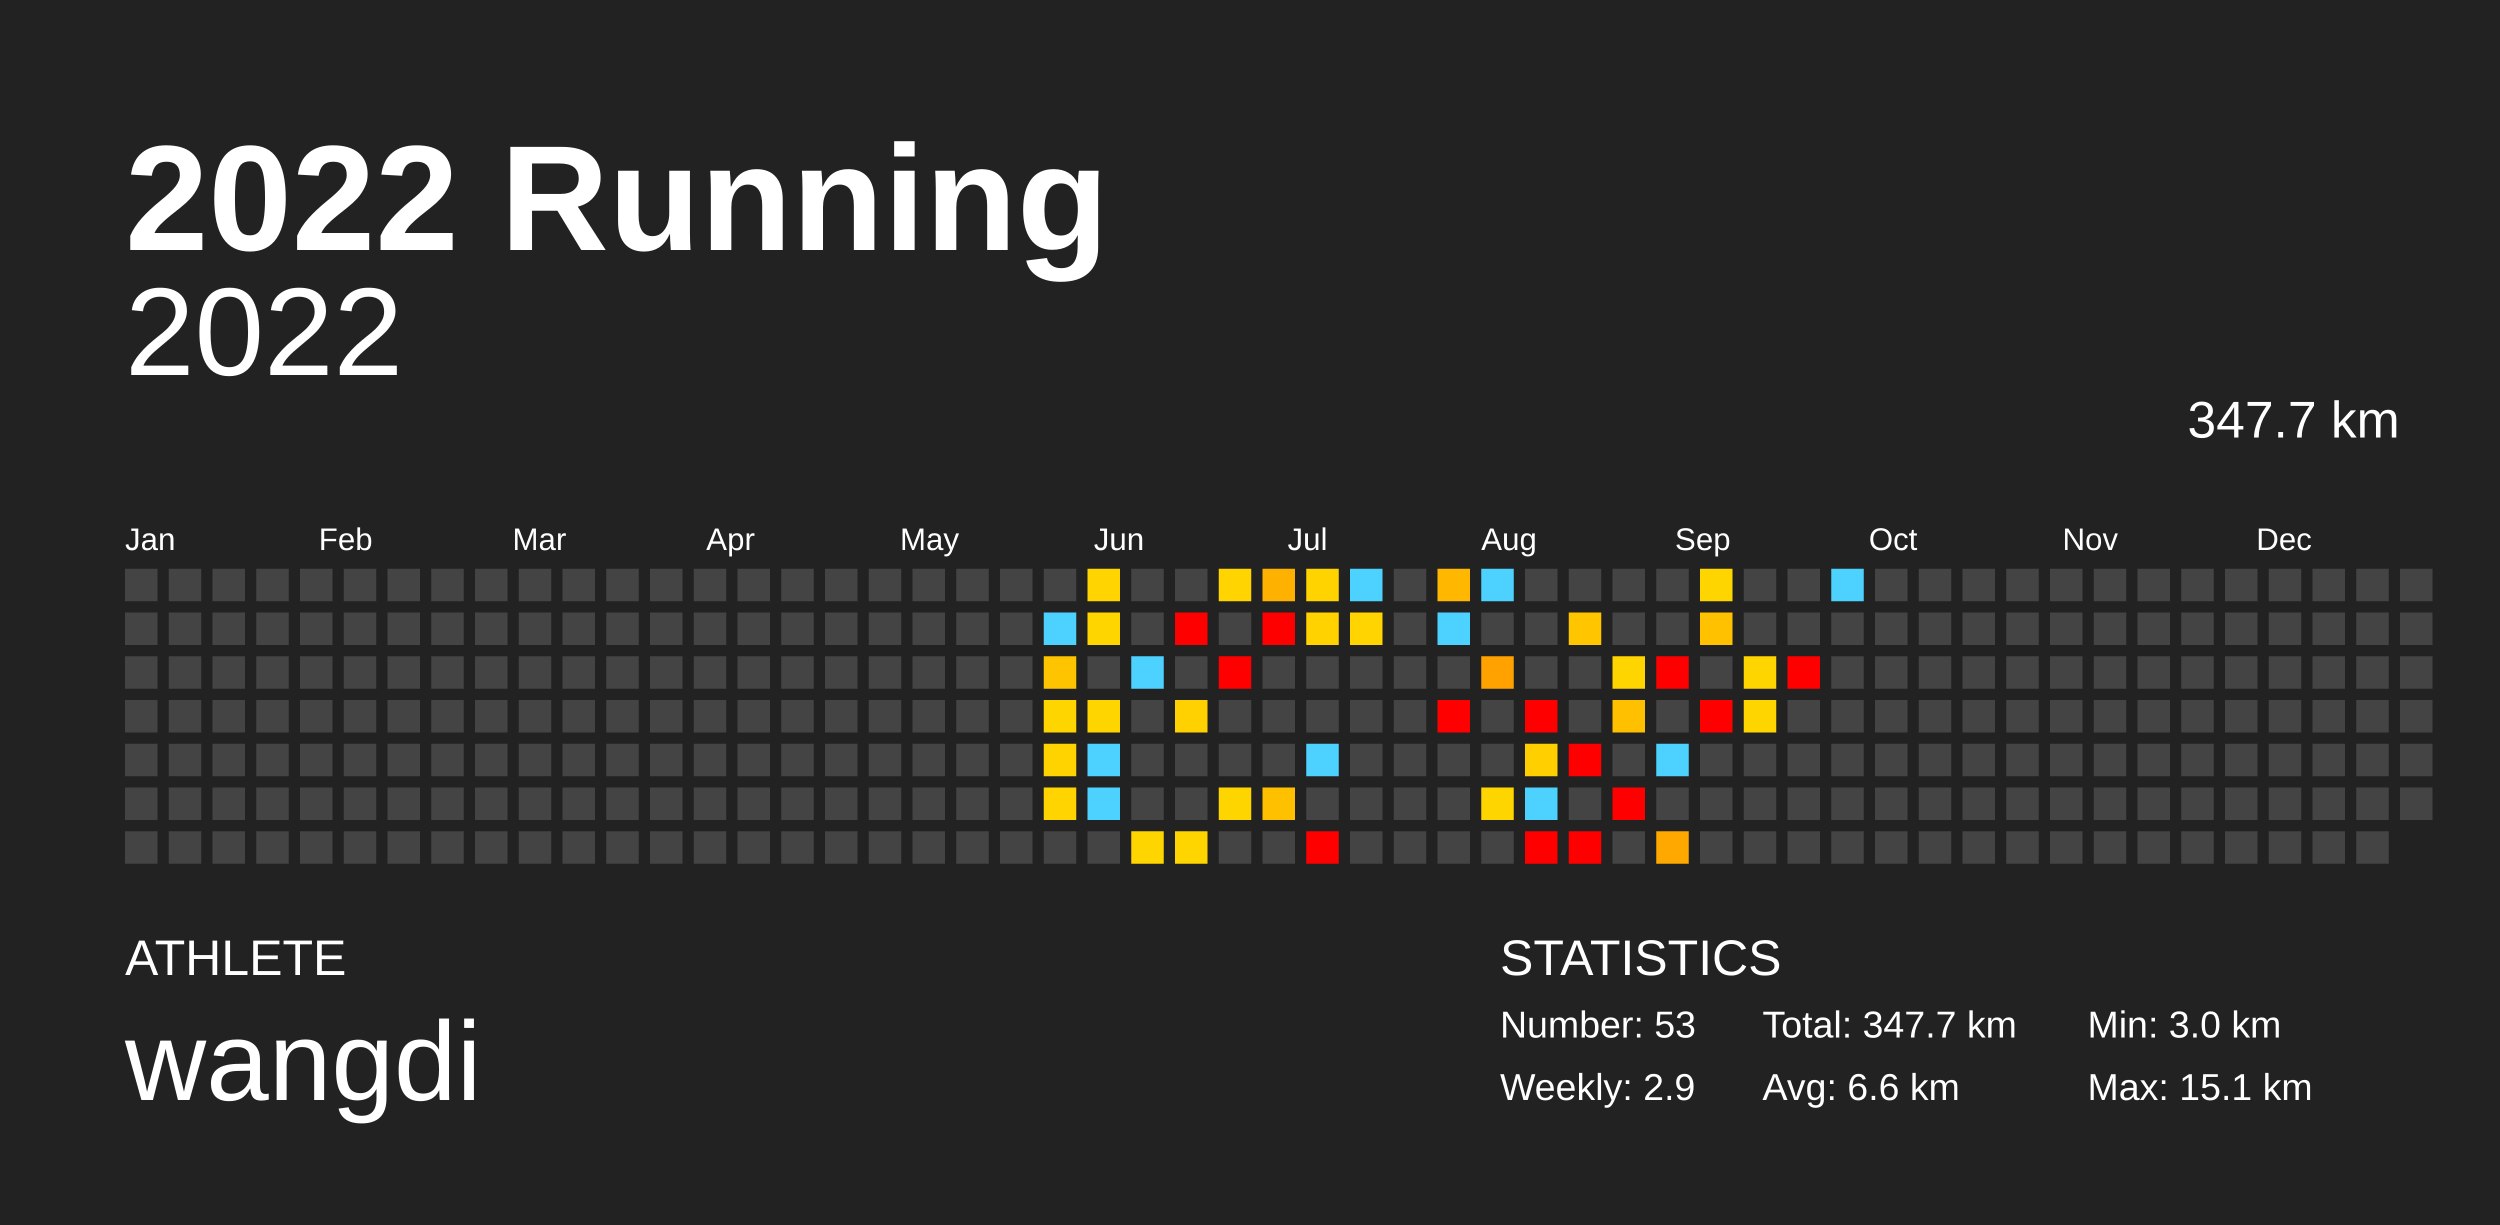
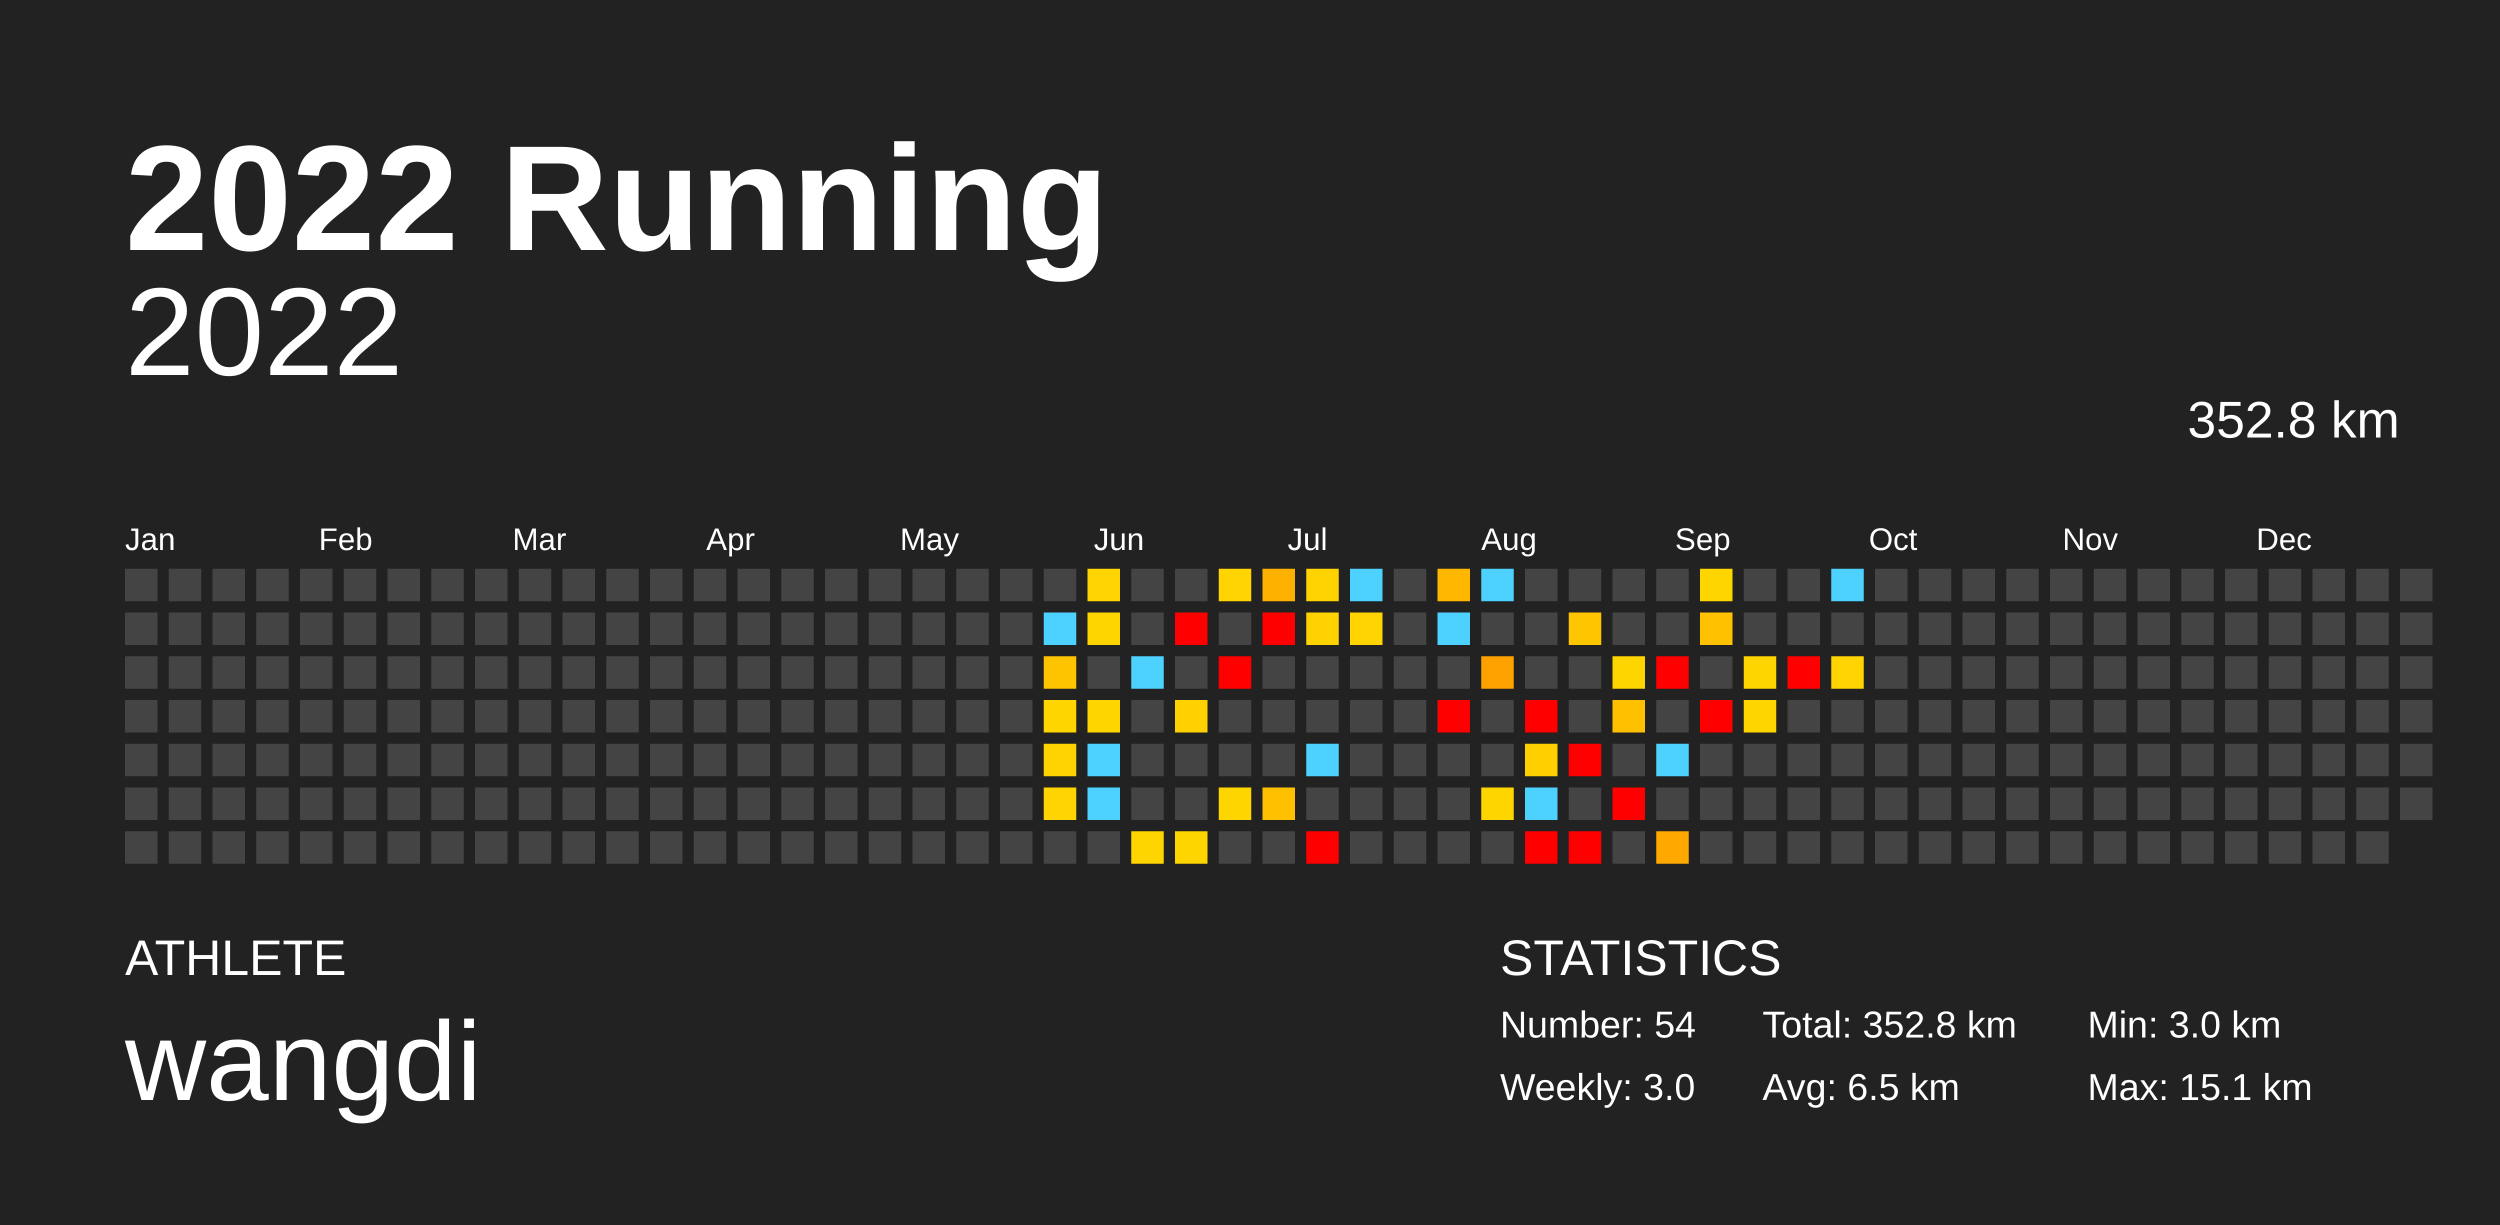
<svg xmlns="http://www.w3.org/2000/svg" baseProfile="full" height="98mm" version="1.1" viewBox="0,0,200,98" width="200mm">
  <defs />
  <rect fill="#222222" height="98" width="200" x="0" y="0" />
  <text fill="#FFFFFF" style="font-size:12px; font-family:Arial; font-weight:bold;" x="10" y="20">2022 Running</text>
  <text fill="#FFFFFF" style="font-size:4px; font-family:Arial" x="10" y="78">ATHLETE</text>
  <text fill="#FFFFFF" style="font-size:9px; font-family:Arial" x="10" y="88">wangdi</text>
  <text fill="#FFFFFF" style="font-size:4px; font-family:Arial" x="120" y="78">STATISTICS</text>
-   <text fill="#FFFFFF" style="font-size:3px; font-family:Arial" x="120" y="83">Number: 53</text>
-   <text fill="#FFFFFF" style="font-size:3px; font-family:Arial" x="120" y="88">Weekly: 2.9</text>
-   <text fill="#FFFFFF" style="font-size:3px; font-family:Arial" x="141" y="83">Total: 347.7 km</text>
-   <text fill="#FFFFFF" style="font-size:3px; font-family:Arial" x="141" y="88">Avg: 6.6 km</text>
+   <text fill="#FFFFFF" style="font-size:3px; font-family:Arial" x="120" y="83">Number: 54</text>
+   <text fill="#FFFFFF" style="font-size:3px; font-family:Arial" x="120" y="88">Weekly: 3.0</text>
+   <text fill="#FFFFFF" style="font-size:3px; font-family:Arial" x="141" y="83">Total: 352.8 km</text>
+   <text fill="#FFFFFF" style="font-size:3px; font-family:Arial" x="141" y="88">Avg: 6.5 km</text>
  <text fill="#FFFFFF" style="font-size:3px; font-family:Arial" x="167" y="83">Min: 3.0 km</text>
  <text fill="#FFFFFF" style="font-size:3px; font-family:Arial" x="167" y="88">Max: 15.1 km</text>
  <text alignment-baseline="hanging" fill="#FFFFFF" style="font-size:10.0px; font-family:Arial;" x="10" y="30">2022</text>
-   <text alignment-baseline="hanging" fill="#FFFFFF" style="font-size:4.125px; font-family:Arial;" x="175" y="35">347.7 km</text>
+   <text alignment-baseline="hanging" fill="#FFFFFF" style="font-size:4.125px; font-family:Arial;" x="175" y="35">352.8 km</text>
  <text fill="#FFFFFF" style="font-size:2.5px; font-family:Arial" x="10.0" y="44">Jan</text>
  <text fill="#FFFFFF" style="font-size:2.5px; font-family:Arial" x="25.5" y="44">Feb</text>
  <text fill="#FFFFFF" style="font-size:2.5px; font-family:Arial" x="41.0" y="44">Mar</text>
  <text fill="#FFFFFF" style="font-size:2.5px; font-family:Arial" x="56.5" y="44">Apr</text>
  <text fill="#FFFFFF" style="font-size:2.5px; font-family:Arial" x="72.0" y="44">May</text>
  <text fill="#FFFFFF" style="font-size:2.5px; font-family:Arial" x="87.5" y="44">Jun</text>
  <text fill="#FFFFFF" style="font-size:2.5px; font-family:Arial" x="103.0" y="44">Jul</text>
  <text fill="#FFFFFF" style="font-size:2.5px; font-family:Arial" x="118.5" y="44">Aug</text>
  <text fill="#FFFFFF" style="font-size:2.5px; font-family:Arial" x="134.0" y="44">Sep</text>
  <text fill="#FFFFFF" style="font-size:2.5px; font-family:Arial" x="149.5" y="44">Oct</text>
  <text fill="#FFFFFF" style="font-size:2.5px; font-family:Arial" x="165.0" y="44">Nov</text>
  <text fill="#FFFFFF" style="font-size:2.5px; font-family:Arial" x="180.5" y="44">Dec</text>
  <rect fill="#444444" height="2.6" width="2.6" x="10.0" y="45.5" />
  <rect fill="#444444" height="2.6" width="2.6" x="10.0" y="49.0" />
  <rect fill="#444444" height="2.6" width="2.6" x="10.0" y="52.5" />
  <rect fill="#444444" height="2.6" width="2.6" x="10.0" y="56.0" />
  <rect fill="#444444" height="2.6" width="2.6" x="10.0" y="59.5" />
  <rect fill="#444444" height="2.6" width="2.6" x="10.0" y="63.0" />
  <rect fill="#444444" height="2.6" width="2.6" x="10.0" y="66.5" />
  <rect fill="#444444" height="2.6" width="2.6" x="13.5" y="45.5" />
  <rect fill="#444444" height="2.6" width="2.6" x="13.5" y="49.0" />
  <rect fill="#444444" height="2.6" width="2.6" x="13.5" y="52.5" />
  <rect fill="#444444" height="2.6" width="2.6" x="13.5" y="56.0" />
  <rect fill="#444444" height="2.6" width="2.6" x="13.5" y="59.5" />
  <rect fill="#444444" height="2.6" width="2.6" x="13.5" y="63.0" />
  <rect fill="#444444" height="2.6" width="2.6" x="13.5" y="66.5" />
  <rect fill="#444444" height="2.6" width="2.6" x="17.0" y="45.5" />
  <rect fill="#444444" height="2.6" width="2.6" x="17.0" y="49.0" />
  <rect fill="#444444" height="2.6" width="2.6" x="17.0" y="52.5" />
  <rect fill="#444444" height="2.6" width="2.6" x="17.0" y="56.0" />
  <rect fill="#444444" height="2.6" width="2.6" x="17.0" y="59.5" />
  <rect fill="#444444" height="2.6" width="2.6" x="17.0" y="63.0" />
  <rect fill="#444444" height="2.6" width="2.6" x="17.0" y="66.5" />
  <rect fill="#444444" height="2.6" width="2.6" x="20.5" y="45.5" />
  <rect fill="#444444" height="2.6" width="2.6" x="20.5" y="49.0" />
  <rect fill="#444444" height="2.6" width="2.6" x="20.5" y="52.5" />
  <rect fill="#444444" height="2.6" width="2.6" x="20.5" y="56.0" />
  <rect fill="#444444" height="2.6" width="2.6" x="20.5" y="59.5" />
  <rect fill="#444444" height="2.6" width="2.6" x="20.5" y="63.0" />
  <rect fill="#444444" height="2.6" width="2.6" x="20.5" y="66.5" />
  <rect fill="#444444" height="2.6" width="2.6" x="24.0" y="45.5" />
  <rect fill="#444444" height="2.6" width="2.6" x="24.0" y="49.0" />
  <rect fill="#444444" height="2.6" width="2.6" x="24.0" y="52.5" />
  <rect fill="#444444" height="2.6" width="2.6" x="24.0" y="56.0" />
  <rect fill="#444444" height="2.6" width="2.6" x="24.0" y="59.5" />
  <rect fill="#444444" height="2.6" width="2.6" x="24.0" y="63.0" />
  <rect fill="#444444" height="2.6" width="2.6" x="24.0" y="66.5" />
  <rect fill="#444444" height="2.6" width="2.6" x="27.5" y="45.5" />
  <rect fill="#444444" height="2.6" width="2.6" x="27.5" y="49.0" />
  <rect fill="#444444" height="2.6" width="2.6" x="27.5" y="52.5" />
  <rect fill="#444444" height="2.6" width="2.6" x="27.5" y="56.0" />
  <rect fill="#444444" height="2.6" width="2.6" x="27.5" y="59.5" />
  <rect fill="#444444" height="2.6" width="2.6" x="27.5" y="63.0" />
  <rect fill="#444444" height="2.6" width="2.6" x="27.5" y="66.5" />
  <rect fill="#444444" height="2.6" width="2.6" x="31.0" y="45.5" />
  <rect fill="#444444" height="2.6" width="2.6" x="31.0" y="49.0" />
  <rect fill="#444444" height="2.6" width="2.6" x="31.0" y="52.5" />
  <rect fill="#444444" height="2.6" width="2.6" x="31.0" y="56.0" />
  <rect fill="#444444" height="2.6" width="2.6" x="31.0" y="59.5" />
  <rect fill="#444444" height="2.6" width="2.6" x="31.0" y="63.0" />
  <rect fill="#444444" height="2.6" width="2.6" x="31.0" y="66.5" />
  <rect fill="#444444" height="2.6" width="2.6" x="34.5" y="45.5" />
  <rect fill="#444444" height="2.6" width="2.6" x="34.5" y="49.0" />
  <rect fill="#444444" height="2.6" width="2.6" x="34.5" y="52.5" />
  <rect fill="#444444" height="2.6" width="2.6" x="34.5" y="56.0" />
  <rect fill="#444444" height="2.6" width="2.6" x="34.5" y="59.5" />
  <rect fill="#444444" height="2.6" width="2.6" x="34.5" y="63.0" />
  <rect fill="#444444" height="2.6" width="2.6" x="34.5" y="66.5" />
  <rect fill="#444444" height="2.6" width="2.6" x="38.0" y="45.5" />
  <rect fill="#444444" height="2.6" width="2.6" x="38.0" y="49.0" />
  <rect fill="#444444" height="2.6" width="2.6" x="38.0" y="52.5" />
  <rect fill="#444444" height="2.6" width="2.6" x="38.0" y="56.0" />
  <rect fill="#444444" height="2.6" width="2.6" x="38.0" y="59.5" />
  <rect fill="#444444" height="2.6" width="2.6" x="38.0" y="63.0" />
  <rect fill="#444444" height="2.6" width="2.6" x="38.0" y="66.5" />
  <rect fill="#444444" height="2.6" width="2.6" x="41.5" y="45.5" />
  <rect fill="#444444" height="2.6" width="2.6" x="41.5" y="49.0" />
  <rect fill="#444444" height="2.6" width="2.6" x="41.5" y="52.5" />
  <rect fill="#444444" height="2.6" width="2.6" x="41.5" y="56.0" />
  <rect fill="#444444" height="2.6" width="2.6" x="41.5" y="59.5" />
  <rect fill="#444444" height="2.6" width="2.6" x="41.5" y="63.0" />
  <rect fill="#444444" height="2.6" width="2.6" x="41.5" y="66.5" />
  <rect fill="#444444" height="2.6" width="2.6" x="45.0" y="45.5" />
  <rect fill="#444444" height="2.6" width="2.6" x="45.0" y="49.0" />
  <rect fill="#444444" height="2.6" width="2.6" x="45.0" y="52.5" />
  <rect fill="#444444" height="2.6" width="2.6" x="45.0" y="56.0" />
  <rect fill="#444444" height="2.6" width="2.6" x="45.0" y="59.5" />
  <rect fill="#444444" height="2.6" width="2.6" x="45.0" y="63.0" />
  <rect fill="#444444" height="2.6" width="2.6" x="45.0" y="66.5" />
  <rect fill="#444444" height="2.6" width="2.6" x="48.5" y="45.5" />
  <rect fill="#444444" height="2.6" width="2.6" x="48.5" y="49.0" />
  <rect fill="#444444" height="2.6" width="2.6" x="48.5" y="52.5" />
  <rect fill="#444444" height="2.6" width="2.6" x="48.5" y="56.0" />
  <rect fill="#444444" height="2.6" width="2.6" x="48.5" y="59.5" />
  <rect fill="#444444" height="2.6" width="2.6" x="48.5" y="63.0" />
  <rect fill="#444444" height="2.6" width="2.6" x="48.5" y="66.5" />
  <rect fill="#444444" height="2.6" width="2.6" x="52.0" y="45.5" />
  <rect fill="#444444" height="2.6" width="2.6" x="52.0" y="49.0" />
  <rect fill="#444444" height="2.6" width="2.6" x="52.0" y="52.5" />
  <rect fill="#444444" height="2.6" width="2.6" x="52.0" y="56.0" />
  <rect fill="#444444" height="2.6" width="2.6" x="52.0" y="59.5" />
  <rect fill="#444444" height="2.6" width="2.6" x="52.0" y="63.0" />
  <rect fill="#444444" height="2.6" width="2.6" x="52.0" y="66.5" />
  <rect fill="#444444" height="2.6" width="2.6" x="55.5" y="45.5" />
  <rect fill="#444444" height="2.6" width="2.6" x="55.5" y="49.0" />
  <rect fill="#444444" height="2.6" width="2.6" x="55.5" y="52.5" />
  <rect fill="#444444" height="2.6" width="2.6" x="55.5" y="56.0" />
  <rect fill="#444444" height="2.6" width="2.6" x="55.5" y="59.5" />
  <rect fill="#444444" height="2.6" width="2.6" x="55.5" y="63.0" />
  <rect fill="#444444" height="2.6" width="2.6" x="55.5" y="66.5" />
  <rect fill="#444444" height="2.6" width="2.6" x="59.0" y="45.5" />
  <rect fill="#444444" height="2.6" width="2.6" x="59.0" y="49.0" />
  <rect fill="#444444" height="2.6" width="2.6" x="59.0" y="52.5" />
  <rect fill="#444444" height="2.6" width="2.6" x="59.0" y="56.0" />
  <rect fill="#444444" height="2.6" width="2.6" x="59.0" y="59.5" />
  <rect fill="#444444" height="2.6" width="2.6" x="59.0" y="63.0" />
  <rect fill="#444444" height="2.6" width="2.6" x="59.0" y="66.5" />
  <rect fill="#444444" height="2.6" width="2.6" x="62.5" y="45.5" />
  <rect fill="#444444" height="2.6" width="2.6" x="62.5" y="49.0" />
  <rect fill="#444444" height="2.6" width="2.6" x="62.5" y="52.5" />
  <rect fill="#444444" height="2.6" width="2.6" x="62.5" y="56.0" />
  <rect fill="#444444" height="2.6" width="2.6" x="62.5" y="59.5" />
  <rect fill="#444444" height="2.6" width="2.6" x="62.5" y="63.0" />
  <rect fill="#444444" height="2.6" width="2.6" x="62.5" y="66.5" />
  <rect fill="#444444" height="2.6" width="2.6" x="66.0" y="45.5" />
  <rect fill="#444444" height="2.6" width="2.6" x="66.0" y="49.0" />
  <rect fill="#444444" height="2.6" width="2.6" x="66.0" y="52.5" />
  <rect fill="#444444" height="2.6" width="2.6" x="66.0" y="56.0" />
  <rect fill="#444444" height="2.6" width="2.6" x="66.0" y="59.5" />
  <rect fill="#444444" height="2.6" width="2.6" x="66.0" y="63.0" />
  <rect fill="#444444" height="2.6" width="2.6" x="66.0" y="66.5" />
  <rect fill="#444444" height="2.6" width="2.6" x="69.5" y="45.5" />
  <rect fill="#444444" height="2.6" width="2.6" x="69.5" y="49.0" />
  <rect fill="#444444" height="2.6" width="2.6" x="69.5" y="52.5" />
  <rect fill="#444444" height="2.6" width="2.6" x="69.5" y="56.0" />
  <rect fill="#444444" height="2.6" width="2.6" x="69.5" y="59.5" />
  <rect fill="#444444" height="2.6" width="2.6" x="69.5" y="63.0" />
  <rect fill="#444444" height="2.6" width="2.6" x="69.5" y="66.5" />
  <rect fill="#444444" height="2.6" width="2.6" x="73.0" y="45.5" />
  <rect fill="#444444" height="2.6" width="2.6" x="73.0" y="49.0" />
  <rect fill="#444444" height="2.6" width="2.6" x="73.0" y="52.5" />
  <rect fill="#444444" height="2.6" width="2.6" x="73.0" y="56.0" />
  <rect fill="#444444" height="2.6" width="2.6" x="73.0" y="59.5" />
  <rect fill="#444444" height="2.6" width="2.6" x="73.0" y="63.0" />
  <rect fill="#444444" height="2.6" width="2.6" x="73.0" y="66.5" />
  <rect fill="#444444" height="2.6" width="2.6" x="76.5" y="45.5" />
  <rect fill="#444444" height="2.6" width="2.6" x="76.5" y="49.0" />
  <rect fill="#444444" height="2.6" width="2.6" x="76.5" y="52.5" />
  <rect fill="#444444" height="2.6" width="2.6" x="76.5" y="56.0" />
  <rect fill="#444444" height="2.6" width="2.6" x="76.5" y="59.5" />
  <rect fill="#444444" height="2.6" width="2.6" x="76.5" y="63.0" />
  <rect fill="#444444" height="2.6" width="2.6" x="76.5" y="66.5" />
  <rect fill="#444444" height="2.6" width="2.6" x="80.0" y="45.5" />
  <rect fill="#444444" height="2.6" width="2.6" x="80.0" y="49.0" />
  <rect fill="#444444" height="2.6" width="2.6" x="80.0" y="52.5" />
  <rect fill="#444444" height="2.6" width="2.6" x="80.0" y="56.0" />
  <rect fill="#444444" height="2.6" width="2.6" x="80.0" y="59.5" />
  <rect fill="#444444" height="2.6" width="2.6" x="80.0" y="63.0" />
  <rect fill="#444444" height="2.6" width="2.6" x="80.0" y="66.5" />
  <rect fill="#444444" height="2.6" width="2.6" x="83.5" y="45.5" />
  <rect fill="#4dd2ff" height="2.6" width="2.6" x="83.5" y="49.0" />
  <rect fill="#ffc400" height="2.6" width="2.6" x="83.5" y="52.5" />
  <rect fill="#ffd500" height="2.6" width="2.6" x="83.5" y="56.0" />
  <rect fill="#ffd300" height="2.6" width="2.6" x="83.5" y="59.5" />
  <rect fill="#ffd400" height="2.6" width="2.6" x="83.5" y="63.0" />
  <rect fill="#444444" height="2.6" width="2.6" x="83.5" y="66.5" />
  <rect fill="#ffd400" height="2.6" width="2.6" x="87.0" y="45.5" />
  <rect fill="#ffd500" height="2.6" width="2.6" x="87.0" y="49.0" />
  <rect fill="#444444" height="2.6" width="2.6" x="87.0" y="52.5" />
  <rect fill="#ffd500" height="2.6" width="2.6" x="87.0" y="56.0" />
  <rect fill="#4dd2ff" height="2.6" width="2.6" x="87.0" y="59.5" />
  <rect fill="#4dd2ff" height="2.6" width="2.6" x="87.0" y="63.0" />
  <rect fill="#444444" height="2.6" width="2.6" x="87.0" y="66.5" />
  <rect fill="#444444" height="2.6" width="2.6" x="90.5" y="45.5" />
  <rect fill="#444444" height="2.6" width="2.6" x="90.5" y="49.0" />
  <rect fill="#4dd2ff" height="2.6" width="2.6" x="90.5" y="52.5" />
  <rect fill="#444444" height="2.6" width="2.6" x="90.5" y="56.0" />
  <rect fill="#444444" height="2.6" width="2.6" x="90.5" y="59.5" />
  <rect fill="#444444" height="2.6" width="2.6" x="90.5" y="63.0" />
  <rect fill="#ffd500" height="2.6" width="2.6" x="90.5" y="66.5" />
  <rect fill="#444444" height="2.6" width="2.6" x="94.0" y="45.5" />
  <rect fill="red" height="2.6" width="2.6" x="94.0" y="49.0" />
  <rect fill="#444444" height="2.6" width="2.6" x="94.0" y="52.5" />
  <rect fill="#ffd100" height="2.6" width="2.6" x="94.0" y="56.0" />
  <rect fill="#444444" height="2.6" width="2.6" x="94.0" y="59.5" />
  <rect fill="#444444" height="2.6" width="2.6" x="94.0" y="63.0" />
  <rect fill="#ffd500" height="2.6" width="2.6" x="94.0" y="66.5" />
  <rect fill="#ffd400" height="2.6" width="2.6" x="97.5" y="45.5" />
  <rect fill="#444444" height="2.6" width="2.6" x="97.5" y="49.0" />
  <rect fill="red" height="2.6" width="2.6" x="97.5" y="52.5" />
  <rect fill="#444444" height="2.6" width="2.6" x="97.5" y="56.0" />
  <rect fill="#444444" height="2.6" width="2.6" x="97.5" y="59.5" />
  <rect fill="#ffd500" height="2.6" width="2.6" x="97.5" y="63.0" />
  <rect fill="#444444" height="2.6" width="2.6" x="97.5" y="66.5" />
  <rect fill="#ffb100" height="2.6" width="2.6" x="101.0" y="45.5" />
  <rect fill="red" height="2.6" width="2.6" x="101.0" y="49.0" />
  <rect fill="#444444" height="2.6" width="2.6" x="101.0" y="52.5" />
  <rect fill="#444444" height="2.6" width="2.6" x="101.0" y="56.0" />
  <rect fill="#444444" height="2.6" width="2.6" x="101.0" y="59.5" />
  <rect fill="#ffc000" height="2.6" width="2.6" x="101.0" y="63.0" />
  <rect fill="#444444" height="2.6" width="2.6" x="101.0" y="66.5" />
  <rect fill="#ffd300" height="2.6" width="2.6" x="104.5" y="45.5" />
  <rect fill="#ffd200" height="2.6" width="2.6" x="104.5" y="49.0" />
  <rect fill="#444444" height="2.6" width="2.6" x="104.5" y="52.5" />
  <rect fill="#444444" height="2.6" width="2.6" x="104.5" y="56.0" />
  <rect fill="#4dd2ff" height="2.6" width="2.6" x="104.5" y="59.5" />
  <rect fill="#444444" height="2.6" width="2.6" x="104.5" y="63.0" />
  <rect fill="red" height="2.6" width="2.6" x="104.5" y="66.5" />
  <rect fill="#4dd2ff" height="2.6" width="2.6" x="108.0" y="45.5" />
  <rect fill="#ffd400" height="2.6" width="2.6" x="108.0" y="49.0" />
  <rect fill="#444444" height="2.6" width="2.6" x="108.0" y="52.5" />
  <rect fill="#444444" height="2.6" width="2.6" x="108.0" y="56.0" />
  <rect fill="#444444" height="2.6" width="2.6" x="108.0" y="59.5" />
  <rect fill="#444444" height="2.6" width="2.6" x="108.0" y="63.0" />
  <rect fill="#444444" height="2.6" width="2.6" x="108.0" y="66.5" />
  <rect fill="#444444" height="2.6" width="2.6" x="111.5" y="45.5" />
  <rect fill="#444444" height="2.6" width="2.6" x="111.5" y="49.0" />
  <rect fill="#444444" height="2.6" width="2.6" x="111.5" y="52.5" />
  <rect fill="#444444" height="2.6" width="2.6" x="111.5" y="56.0" />
  <rect fill="#444444" height="2.6" width="2.6" x="111.5" y="59.5" />
  <rect fill="#444444" height="2.6" width="2.6" x="111.5" y="63.0" />
  <rect fill="#444444" height="2.6" width="2.6" x="111.5" y="66.5" />
  <rect fill="#ffb700" height="2.6" width="2.6" x="115.0" y="45.5" />
  <rect fill="#4dd2ff" height="2.6" width="2.6" x="115.0" y="49.0" />
  <rect fill="#444444" height="2.6" width="2.6" x="115.0" y="52.5" />
  <rect fill="red" height="2.6" width="2.6" x="115.0" y="56.0" />
  <rect fill="#444444" height="2.6" width="2.6" x="115.0" y="59.5" />
  <rect fill="#444444" height="2.6" width="2.6" x="115.0" y="63.0" />
  <rect fill="#444444" height="2.6" width="2.6" x="115.0" y="66.5" />
  <rect fill="#4dd2ff" height="2.6" width="2.6" x="118.5" y="45.5" />
  <rect fill="#444444" height="2.6" width="2.6" x="118.5" y="49.0" />
  <rect fill="#ffa200" height="2.6" width="2.6" x="118.5" y="52.5" />
  <rect fill="#444444" height="2.6" width="2.6" x="118.5" y="56.0" />
  <rect fill="#444444" height="2.6" width="2.6" x="118.5" y="59.5" />
  <rect fill="#ffd500" height="2.6" width="2.6" x="118.5" y="63.0" />
  <rect fill="#444444" height="2.6" width="2.6" x="118.5" y="66.5" />
  <rect fill="#444444" height="2.6" width="2.6" x="122.0" y="45.5" />
  <rect fill="#444444" height="2.6" width="2.6" x="122.0" y="49.0" />
  <rect fill="#444444" height="2.6" width="2.6" x="122.0" y="52.5" />
  <rect fill="red" height="2.6" width="2.6" x="122.0" y="56.0" />
  <rect fill="#ffcf00" height="2.6" width="2.6" x="122.0" y="59.5" />
  <rect fill="#4dd2ff" height="2.6" width="2.6" x="122.0" y="63.0" />
  <rect fill="red" height="2.6" width="2.6" x="122.0" y="66.5" />
  <rect fill="#444444" height="2.6" width="2.6" x="125.5" y="45.5" />
  <rect fill="#ffc600" height="2.6" width="2.6" x="125.5" y="49.0" />
  <rect fill="#444444" height="2.6" width="2.6" x="125.5" y="52.5" />
  <rect fill="#444444" height="2.6" width="2.6" x="125.5" y="56.0" />
  <rect fill="red" height="2.6" width="2.6" x="125.5" y="59.5" />
  <rect fill="#444444" height="2.6" width="2.6" x="125.5" y="63.0" />
  <rect fill="red" height="2.6" width="2.6" x="125.5" y="66.5" />
  <rect fill="#444444" height="2.6" width="2.6" x="129.0" y="45.5" />
  <rect fill="#444444" height="2.6" width="2.6" x="129.0" y="49.0" />
  <rect fill="#ffd500" height="2.6" width="2.6" x="129.0" y="52.5" />
  <rect fill="#ffc000" height="2.6" width="2.6" x="129.0" y="56.0" />
  <rect fill="#444444" height="2.6" width="2.6" x="129.0" y="59.5" />
  <rect fill="red" height="2.6" width="2.6" x="129.0" y="63.0" />
  <rect fill="#444444" height="2.6" width="2.6" x="129.0" y="66.5" />
  <rect fill="#444444" height="2.6" width="2.6" x="132.5" y="45.5" />
  <rect fill="#444444" height="2.6" width="2.6" x="132.5" y="49.0" />
  <rect fill="red" height="2.6" width="2.6" x="132.5" y="52.5" />
  <rect fill="#444444" height="2.6" width="2.6" x="132.5" y="56.0" />
  <rect fill="#4dd2ff" height="2.6" width="2.6" x="132.5" y="59.5" />
  <rect fill="#444444" height="2.6" width="2.6" x="132.5" y="63.0" />
  <rect fill="#ffa800" height="2.6" width="2.6" x="132.5" y="66.5" />
  <rect fill="#ffd500" height="2.6" width="2.6" x="136.0" y="45.5" />
  <rect fill="#ffc100" height="2.6" width="2.6" x="136.0" y="49.0" />
  <rect fill="#444444" height="2.6" width="2.6" x="136.0" y="52.5" />
  <rect fill="red" height="2.6" width="2.6" x="136.0" y="56.0" />
  <rect fill="#444444" height="2.6" width="2.6" x="136.0" y="59.5" />
  <rect fill="#444444" height="2.6" width="2.6" x="136.0" y="63.0" />
  <rect fill="#444444" height="2.6" width="2.6" x="136.0" y="66.5" />
  <rect fill="#444444" height="2.6" width="2.6" x="139.5" y="45.5" />
  <rect fill="#444444" height="2.6" width="2.6" x="139.5" y="49.0" />
  <rect fill="#ffd500" height="2.6" width="2.6" x="139.5" y="52.5" />
  <rect fill="#ffd500" height="2.6" width="2.6" x="139.5" y="56.0" />
  <rect fill="#444444" height="2.6" width="2.6" x="139.5" y="59.5" />
  <rect fill="#444444" height="2.6" width="2.6" x="139.5" y="63.0" />
  <rect fill="#444444" height="2.6" width="2.6" x="139.5" y="66.5" />
  <rect fill="#444444" height="2.6" width="2.6" x="143.0" y="45.5" />
  <rect fill="#444444" height="2.6" width="2.6" x="143.0" y="49.0" />
  <rect fill="red" height="2.6" width="2.6" x="143.0" y="52.5" />
  <rect fill="#444444" height="2.6" width="2.6" x="143.0" y="56.0" />
  <rect fill="#444444" height="2.6" width="2.6" x="143.0" y="59.5" />
  <rect fill="#444444" height="2.6" width="2.6" x="143.0" y="63.0" />
  <rect fill="#444444" height="2.6" width="2.6" x="143.0" y="66.5" />
  <rect fill="#4dd2ff" height="2.6" width="2.6" x="146.5" y="45.5" />
  <rect fill="#444444" height="2.6" width="2.6" x="146.5" y="49.0" />
-   <rect fill="#444444" height="2.6" width="2.6" x="146.5" y="52.5" />
+   <rect fill="#ffd400" height="2.6" width="2.6" x="146.5" y="52.5" />
  <rect fill="#444444" height="2.6" width="2.6" x="146.5" y="56.0" />
  <rect fill="#444444" height="2.6" width="2.6" x="146.5" y="59.5" />
  <rect fill="#444444" height="2.6" width="2.6" x="146.5" y="63.0" />
  <rect fill="#444444" height="2.6" width="2.6" x="146.5" y="66.5" />
  <rect fill="#444444" height="2.6" width="2.6" x="150.0" y="45.5" />
  <rect fill="#444444" height="2.6" width="2.6" x="150.0" y="49.0" />
  <rect fill="#444444" height="2.6" width="2.6" x="150.0" y="52.5" />
  <rect fill="#444444" height="2.6" width="2.6" x="150.0" y="56.0" />
  <rect fill="#444444" height="2.6" width="2.6" x="150.0" y="59.5" />
  <rect fill="#444444" height="2.6" width="2.6" x="150.0" y="63.0" />
  <rect fill="#444444" height="2.6" width="2.6" x="150.0" y="66.5" />
  <rect fill="#444444" height="2.6" width="2.6" x="153.5" y="45.5" />
  <rect fill="#444444" height="2.6" width="2.6" x="153.5" y="49.0" />
  <rect fill="#444444" height="2.6" width="2.6" x="153.5" y="52.5" />
  <rect fill="#444444" height="2.6" width="2.6" x="153.5" y="56.0" />
  <rect fill="#444444" height="2.6" width="2.6" x="153.5" y="59.5" />
  <rect fill="#444444" height="2.6" width="2.6" x="153.5" y="63.0" />
  <rect fill="#444444" height="2.6" width="2.6" x="153.5" y="66.5" />
  <rect fill="#444444" height="2.6" width="2.6" x="157.0" y="45.5" />
  <rect fill="#444444" height="2.6" width="2.6" x="157.0" y="49.0" />
  <rect fill="#444444" height="2.6" width="2.6" x="157.0" y="52.5" />
  <rect fill="#444444" height="2.6" width="2.6" x="157.0" y="56.0" />
  <rect fill="#444444" height="2.6" width="2.6" x="157.0" y="59.5" />
  <rect fill="#444444" height="2.6" width="2.6" x="157.0" y="63.0" />
  <rect fill="#444444" height="2.6" width="2.6" x="157.0" y="66.5" />
  <rect fill="#444444" height="2.6" width="2.6" x="160.5" y="45.5" />
  <rect fill="#444444" height="2.6" width="2.6" x="160.5" y="49.0" />
  <rect fill="#444444" height="2.6" width="2.6" x="160.5" y="52.5" />
  <rect fill="#444444" height="2.6" width="2.6" x="160.5" y="56.0" />
  <rect fill="#444444" height="2.6" width="2.6" x="160.5" y="59.5" />
  <rect fill="#444444" height="2.6" width="2.6" x="160.5" y="63.0" />
  <rect fill="#444444" height="2.6" width="2.6" x="160.5" y="66.5" />
  <rect fill="#444444" height="2.6" width="2.6" x="164.0" y="45.5" />
  <rect fill="#444444" height="2.6" width="2.6" x="164.0" y="49.0" />
  <rect fill="#444444" height="2.6" width="2.6" x="164.0" y="52.5" />
  <rect fill="#444444" height="2.6" width="2.6" x="164.0" y="56.0" />
  <rect fill="#444444" height="2.6" width="2.6" x="164.0" y="59.5" />
  <rect fill="#444444" height="2.6" width="2.6" x="164.0" y="63.0" />
  <rect fill="#444444" height="2.6" width="2.6" x="164.0" y="66.5" />
  <rect fill="#444444" height="2.6" width="2.6" x="167.5" y="45.5" />
  <rect fill="#444444" height="2.6" width="2.6" x="167.5" y="49.0" />
  <rect fill="#444444" height="2.6" width="2.6" x="167.5" y="52.5" />
  <rect fill="#444444" height="2.6" width="2.6" x="167.5" y="56.0" />
  <rect fill="#444444" height="2.6" width="2.6" x="167.5" y="59.5" />
  <rect fill="#444444" height="2.6" width="2.6" x="167.5" y="63.0" />
  <rect fill="#444444" height="2.6" width="2.6" x="167.5" y="66.5" />
  <rect fill="#444444" height="2.6" width="2.6" x="171.0" y="45.5" />
  <rect fill="#444444" height="2.6" width="2.6" x="171.0" y="49.0" />
  <rect fill="#444444" height="2.6" width="2.6" x="171.0" y="52.5" />
  <rect fill="#444444" height="2.6" width="2.6" x="171.0" y="56.0" />
  <rect fill="#444444" height="2.6" width="2.6" x="171.0" y="59.5" />
  <rect fill="#444444" height="2.6" width="2.6" x="171.0" y="63.0" />
  <rect fill="#444444" height="2.6" width="2.6" x="171.0" y="66.5" />
  <rect fill="#444444" height="2.6" width="2.6" x="174.5" y="45.5" />
  <rect fill="#444444" height="2.6" width="2.6" x="174.5" y="49.0" />
  <rect fill="#444444" height="2.6" width="2.6" x="174.5" y="52.5" />
  <rect fill="#444444" height="2.6" width="2.6" x="174.5" y="56.0" />
  <rect fill="#444444" height="2.6" width="2.6" x="174.5" y="59.5" />
  <rect fill="#444444" height="2.6" width="2.6" x="174.5" y="63.0" />
  <rect fill="#444444" height="2.6" width="2.6" x="174.5" y="66.5" />
  <rect fill="#444444" height="2.6" width="2.6" x="178.0" y="45.5" />
  <rect fill="#444444" height="2.6" width="2.6" x="178.0" y="49.0" />
  <rect fill="#444444" height="2.6" width="2.6" x="178.0" y="52.5" />
  <rect fill="#444444" height="2.6" width="2.6" x="178.0" y="56.0" />
  <rect fill="#444444" height="2.6" width="2.6" x="178.0" y="59.5" />
  <rect fill="#444444" height="2.6" width="2.6" x="178.0" y="63.0" />
  <rect fill="#444444" height="2.6" width="2.6" x="178.0" y="66.5" />
  <rect fill="#444444" height="2.6" width="2.6" x="181.5" y="45.5" />
  <rect fill="#444444" height="2.6" width="2.6" x="181.5" y="49.0" />
  <rect fill="#444444" height="2.6" width="2.6" x="181.5" y="52.5" />
  <rect fill="#444444" height="2.6" width="2.6" x="181.5" y="56.0" />
  <rect fill="#444444" height="2.6" width="2.6" x="181.5" y="59.5" />
  <rect fill="#444444" height="2.6" width="2.6" x="181.5" y="63.0" />
  <rect fill="#444444" height="2.6" width="2.6" x="181.5" y="66.5" />
  <rect fill="#444444" height="2.6" width="2.6" x="185.0" y="45.5" />
  <rect fill="#444444" height="2.6" width="2.6" x="185.0" y="49.0" />
  <rect fill="#444444" height="2.6" width="2.6" x="185.0" y="52.5" />
  <rect fill="#444444" height="2.6" width="2.6" x="185.0" y="56.0" />
  <rect fill="#444444" height="2.6" width="2.6" x="185.0" y="59.5" />
  <rect fill="#444444" height="2.6" width="2.6" x="185.0" y="63.0" />
  <rect fill="#444444" height="2.6" width="2.6" x="185.0" y="66.5" />
  <rect fill="#444444" height="2.6" width="2.6" x="188.5" y="45.5" />
  <rect fill="#444444" height="2.6" width="2.6" x="188.5" y="49.0" />
  <rect fill="#444444" height="2.6" width="2.6" x="188.5" y="52.5" />
  <rect fill="#444444" height="2.6" width="2.6" x="188.5" y="56.0" />
  <rect fill="#444444" height="2.6" width="2.6" x="188.5" y="59.5" />
  <rect fill="#444444" height="2.6" width="2.6" x="188.5" y="63.0" />
  <rect fill="#444444" height="2.6" width="2.6" x="188.5" y="66.5" />
  <rect fill="#444444" height="2.6" width="2.6" x="192.0" y="45.5" />
  <rect fill="#444444" height="2.6" width="2.6" x="192.0" y="49.0" />
  <rect fill="#444444" height="2.6" width="2.6" x="192.0" y="52.5" />
  <rect fill="#444444" height="2.6" width="2.6" x="192.0" y="56.0" />
  <rect fill="#444444" height="2.6" width="2.6" x="192.0" y="59.5" />
  <rect fill="#444444" height="2.6" width="2.6" x="192.0" y="63.0" />
</svg>
